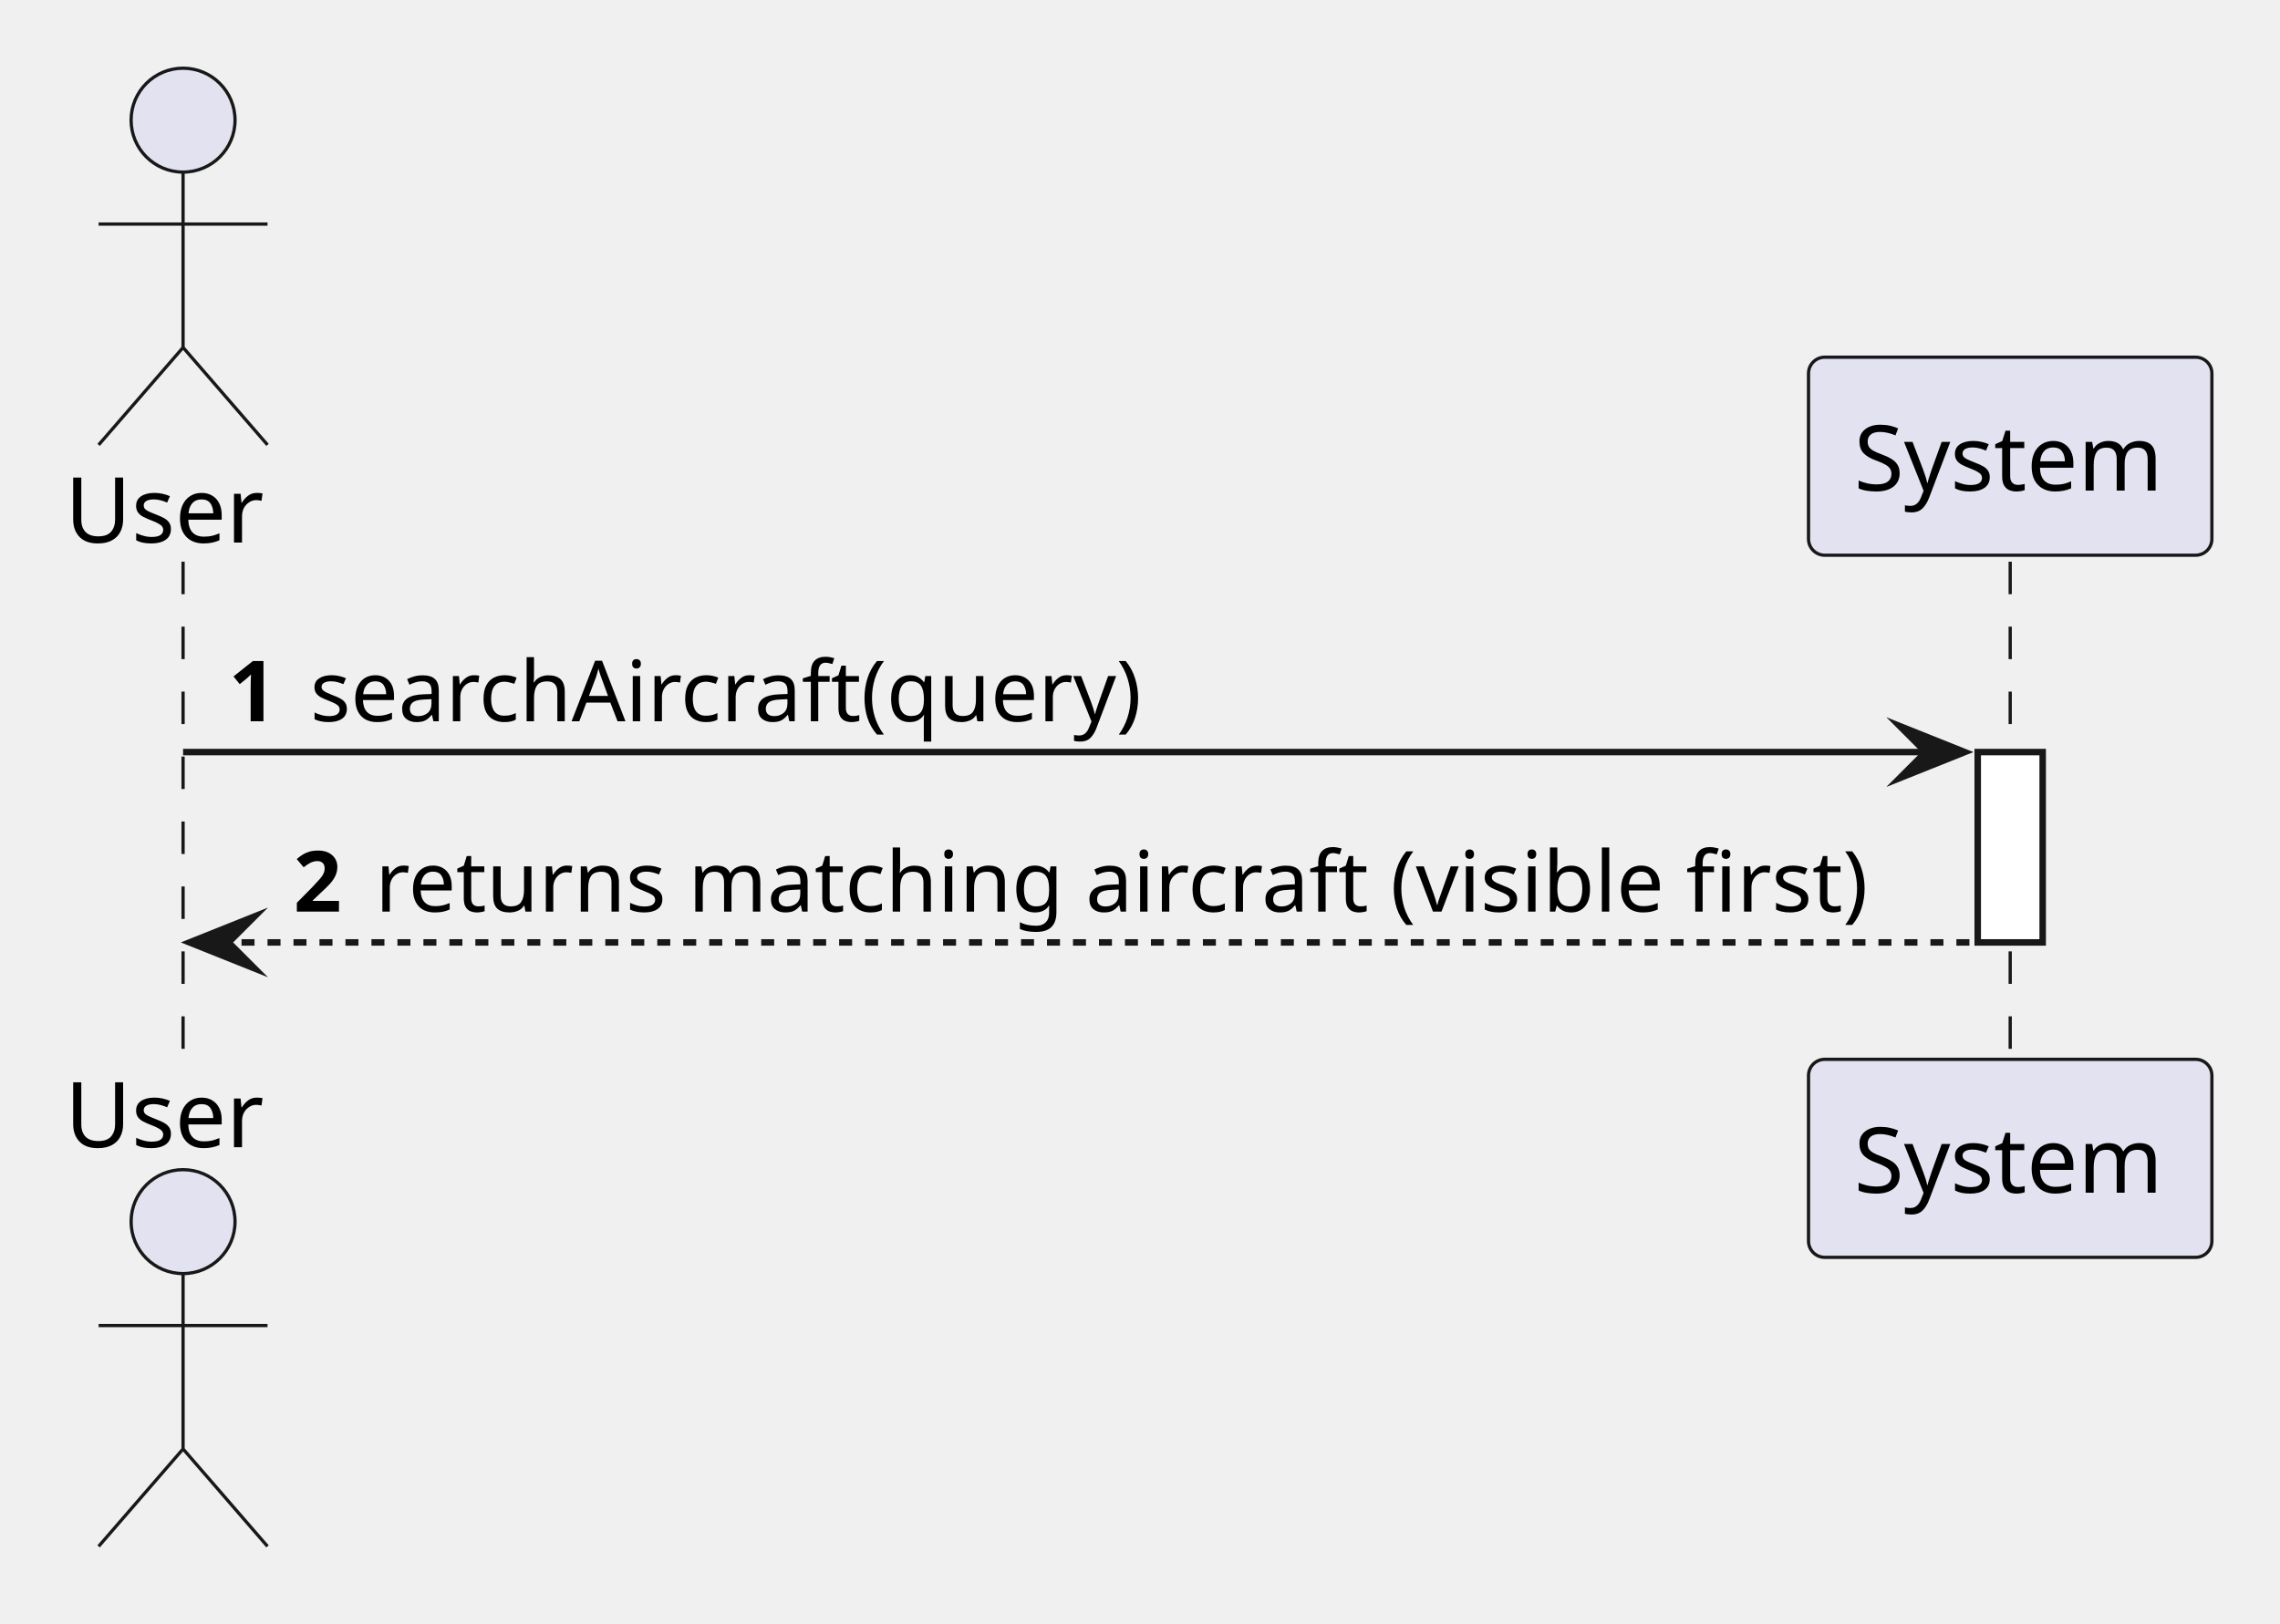
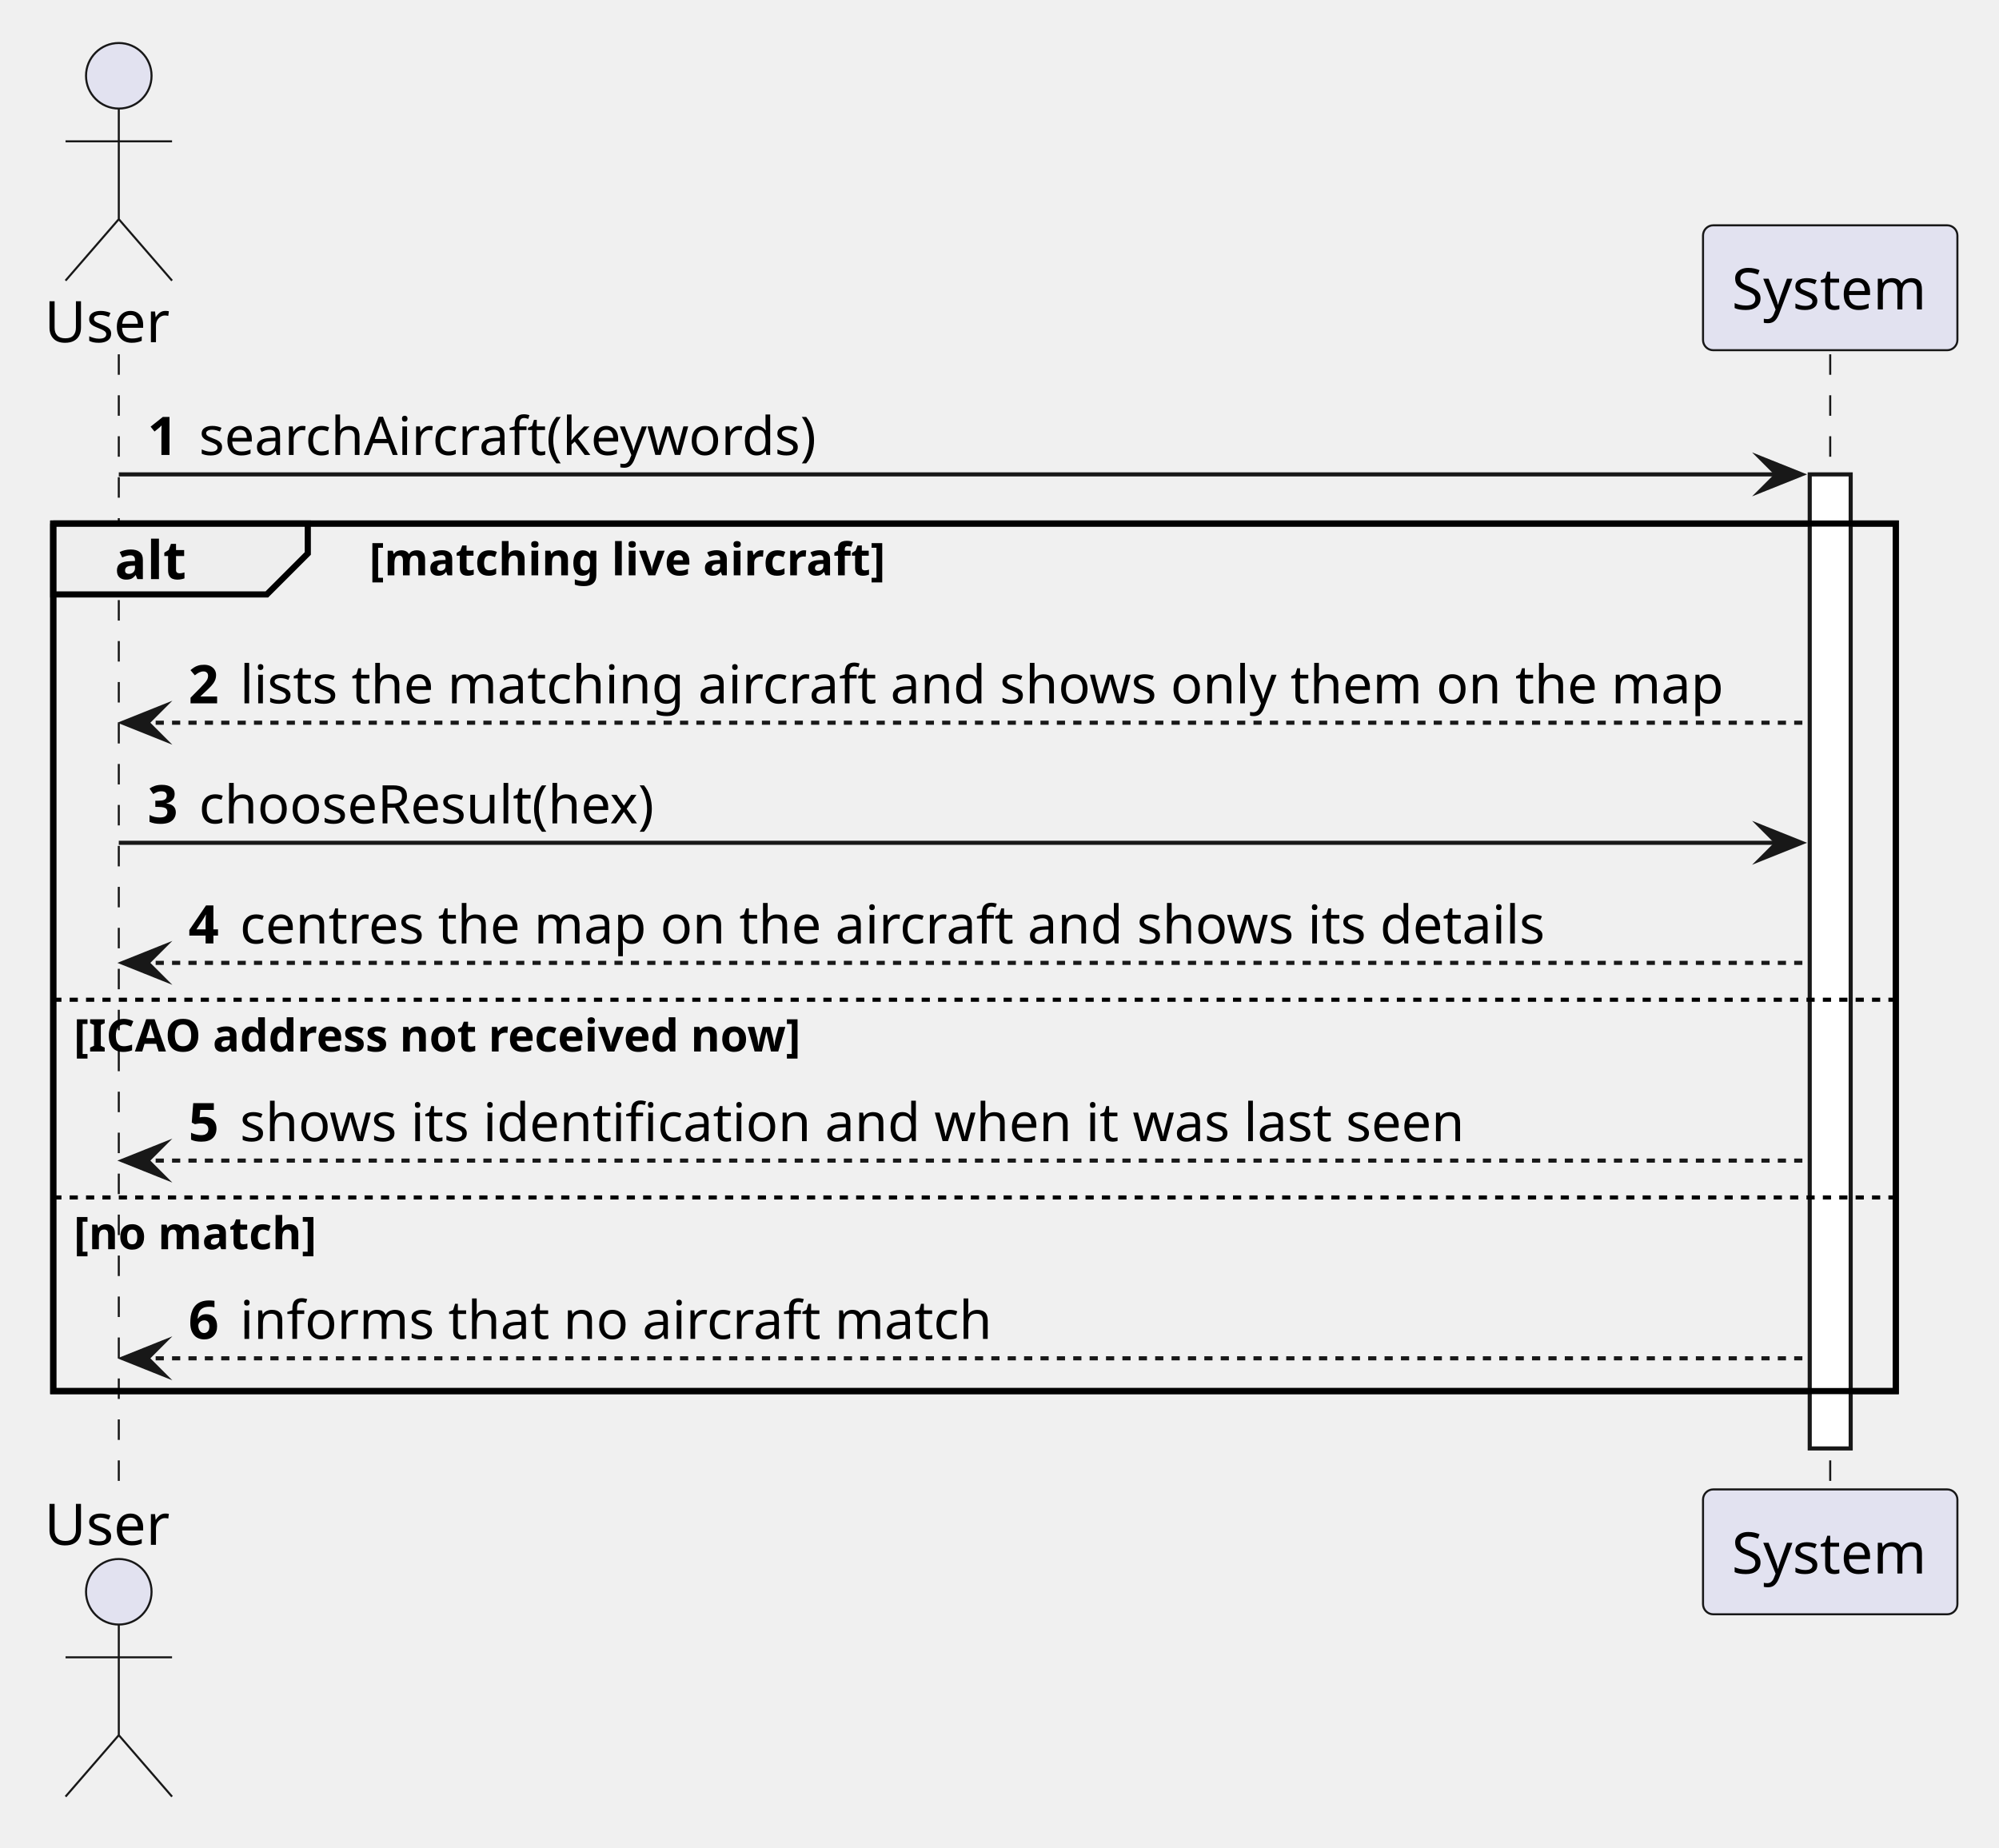
- <svg xmlns="http://www.w3.org/2000/svg" version="1.1" data-diagram-type="SEQUENCE" style="width:351px;height:250px;background:#FFFFFF;" width="351px" height="250px" viewBox="0 0 351 250" zoomAndPan="magnify" preserveAspectRatio="none" contentStyleType="text/css">
+ <svg xmlns="http://www.w3.org/2000/svg" version="1.1" data-diagram-type="SEQUENCE" style="width:488px;height:451px;background:#FFFFFF;" width="488px" height="451px" viewBox="0 0 488 451" zoomAndPan="magnify" preserveAspectRatio="none" contentStyleType="text/css">
  <defs />
  <g font-family="sans-serif" lengthAdjust="spacing">
+     <rect x="13" y="127.799" width="449.795" height="211.773" fill="none" style="stroke:#000;stroke-width:1.5;" />
    <g class="participant-lifeline" data-qualified-name="A" data-entity-uid="part1" id="part1-lifeline" data-source-line="2">
      <g>
-         <rect x="24.683" y="86.488" width="8" height="76.621" fill="#000" fill-opacity="0" />
-         <line x1="28.183" y1="86.488" x2="28.183" y2="163.109" style="stroke:#181818;stroke-width:0.5;stroke-dasharray:5,5;" />
+         <rect x="25.5" y="86.488" width="8" height="277.084" fill="#000" fill-opacity="0" />
+         <line x1="29" y1="86.488" x2="29" y2="363.572" style="stroke:#181818;stroke-width:0.5;stroke-dasharray:5,5;" />
      </g>
    </g>
    <g class="participant-lifeline" data-qualified-name="S" data-entity-uid="part2" id="part2-lifeline" data-source-line="3">
      <g>
-         <rect x="305.965" y="86.488" width="8" height="76.621" fill="#000" fill-opacity="0" />
-         <line x1="309.465" y1="86.488" x2="309.465" y2="163.109" style="stroke:#181818;stroke-width:0.5;stroke-dasharray:5,5;" />
+         <rect x="443.295" y="86.488" width="8" height="277.084" fill="#000" fill-opacity="0" />
+         <line x1="446.795" y1="86.488" x2="446.795" y2="363.572" style="stroke:#181818;stroke-width:0.5;stroke-dasharray:5,5;" />
      </g>
    </g>
    <g>
-       <rect x="304.465" y="115.799" width="10" height="29.311" fill="#FFF" style="stroke:#181818;stroke-width:1;" />
+       <rect x="441.795" y="115.799" width="10" height="237.773" fill="#FFF" style="stroke:#181818;stroke-width:1;" />
    </g>
    <g class="participant participant-head" data-qualified-name="A" data-entity-uid="part1" id="part1-head" data-source-line="2">
-       <text x="10" y="83.535" fill="#000" font-size="14" textLength="30.365">User</text>
-       <ellipse cx="28.183" cy="18.5" rx="8" ry="8" fill="#E2E2F0" style="stroke:#181818;stroke-width:0.5;" />
-       <path d="M28.183,26.5 L28.183,53.5 M15.183,34.5 L41.183,34.5 M28.183,53.5 L15.183,68.5 M28.183,53.5 L41.183,68.5" style="stroke:#181818;stroke-width:0.5;" fill="none" />
+       <text x="10.817" y="83.535" fill="#000" font-size="14" textLength="30.365">User</text>
+       <ellipse cx="29" cy="18.5" rx="8" ry="8" fill="#E2E2F0" style="stroke:#181818;stroke-width:0.5;" />
+       <path d="M29,26.5 L29,53.5 M16,34.5 L42,34.5 M29,53.5 L16,68.5 M29,53.5 L42,68.5" style="stroke:#181818;stroke-width:0.5;" fill="none" />
    </g>
    <g class="participant participant-head" data-qualified-name="S" data-entity-uid="part2" id="part2-head" data-source-line="3">
-       <rect x="278.416" y="55" width="62.098" height="30.488" fill="#E2E2F0" style="stroke:#181818;stroke-width:0.5;" rx="2.5" ry="2.5" />
-       <text x="285.416" y="75.535" fill="#000" font-size="14" textLength="48.098">System</text>
+       <rect x="415.746" y="55" width="62.098" height="30.488" fill="#E2E2F0" style="stroke:#181818;stroke-width:0.5;" rx="2.5" ry="2.5" />
+       <text x="422.746" y="75.535" fill="#000" font-size="14" textLength="48.098">System</text>
    </g>
    <g class="participant participant-tail" data-qualified-name="A" data-entity-uid="part1" id="part1-tail" data-source-line="2">
-       <text x="10" y="176.645" fill="#000" font-size="14" textLength="30.365">User</text>
-       <ellipse cx="28.183" cy="188.098" rx="8" ry="8" fill="#E2E2F0" style="stroke:#181818;stroke-width:0.5;" />
-       <path d="M28.183,196.098 L28.183,223.098 M15.183,204.098 L41.183,204.098 M28.183,223.098 L15.183,238.098 M28.183,223.098 L41.183,238.098" style="stroke:#181818;stroke-width:0.5;" fill="none" />
+       <text x="10.817" y="377.107" fill="#000" font-size="14" textLength="30.365">User</text>
+       <ellipse cx="29" cy="388.561" rx="8" ry="8" fill="#E2E2F0" style="stroke:#181818;stroke-width:0.5;" />
+       <path d="M29,396.561 L29,423.561 M16,404.561 L42,404.561 M29,423.561 L16,438.561 M29,423.561 L42,438.561" style="stroke:#181818;stroke-width:0.5;" fill="none" />
    </g>
    <g class="participant participant-tail" data-qualified-name="S" data-entity-uid="part2" id="part2-tail" data-source-line="3">
-       <rect x="278.416" y="163.109" width="62.098" height="30.488" fill="#E2E2F0" style="stroke:#181818;stroke-width:0.5;" rx="2.5" ry="2.5" />
-       <text x="285.416" y="183.645" fill="#000" font-size="14" textLength="48.098">System</text>
+       <rect x="415.746" y="363.572" width="62.098" height="30.488" fill="#E2E2F0" style="stroke:#181818;stroke-width:0.5;" rx="2.5" ry="2.5" />
+       <text x="422.746" y="384.107" fill="#000" font-size="14" textLength="48.098">System</text>
    </g>
    <g class="message" data-entity-1="part1" data-entity-2="part2" id="msg1" data-source-line="5">
-       <polygon points="292.465,111.799,302.465,115.799,292.465,119.799,296.465,115.799" fill="#181818" style="stroke:#181818;stroke-width:1;stroke-linejoin:miter;stroke-miterlimit:10;" />
-       <line x1="28.183" y1="115.799" x2="298.465" y2="115.799" style="stroke:#181818;stroke-width:1;" />
-       <text x="35.183" y="111.057" fill="#000" font-size="13" font-weight="700">1</text>
-       <text x="47.758" y="111.057" fill="#000" font-size="13" textLength="132">searchAircraft(query)</text>
+       <polygon points="429.795,111.799,439.795,115.799,429.795,119.799,433.795,115.799" fill="#181818" style="stroke:#181818;stroke-width:1;stroke-linejoin:miter;stroke-miterlimit:10;" />
+       <line x1="29" y1="115.799" x2="435.795" y2="115.799" style="stroke:#181818;stroke-width:1;" />
+       <text x="36" y="111.057" fill="#000" font-size="13" font-weight="700">1</text>
+       <text x="48.576" y="111.057" fill="#000" font-size="13" textLength="156.159">searchAircraft(keywords)</text>
    </g>
-     <g class="message" data-entity-1="part2" data-entity-2="part1" id="msg2" data-source-line="7">
-       <polygon points="39.183,141.109,29.183,145.109,39.183,149.109,35.183,145.109" fill="#181818" style="stroke:#181818;stroke-width:1;stroke-linejoin:miter;stroke-miterlimit:10;" />
-       <line x1="33.183" y1="145.109" x2="303.465" y2="145.109" style="stroke:#181818;stroke-width:1;stroke-dasharray:2,2;" />
-       <text x="45.183" y="140.367" fill="#000" font-size="13" font-weight="700">2</text>
-       <text x="57.758" y="140.367" fill="#000" font-size="13" textLength="239.707">returns matching aircraft (visible first)</text>
+     <path d="M13,127.799 L75.139,127.799 L75.139,135.109 L65.139,145.109 L13,145.109 L13,127.799" style="stroke:#000;stroke-width:1.5;" fill="#EEE" />
+     <rect x="13" y="127.799" width="449.795" height="211.773" fill="none" style="stroke:#000;stroke-width:1.5;" />
+     <text x="28" y="141.367" fill="#000" font-size="13" textLength="17.139" font-weight="700">alt</text>
+     <text x="90.139" y="140.434" fill="#000" font-size="11" textLength="129.642" font-weight="700">[matching live aircraft]</text>
+     <g class="message" data-entity-1="part2" data-entity-2="part1" id="msg2" data-source-line="8">
+       <polygon points="40,172.42,30,176.42,40,180.42,36,176.42" fill="#181818" style="stroke:#181818;stroke-width:1;stroke-linejoin:miter;stroke-miterlimit:10;" />
+       <line x1="34" y1="176.42" x2="440.795" y2="176.42" style="stroke:#181818;stroke-width:1;stroke-dasharray:2,2;" />
+       <text x="46" y="171.678" fill="#000" font-size="13" font-weight="700">2</text>
+       <text x="58.576" y="171.678" fill="#000" font-size="13" textLength="376.219">lists the matching aircraft and shows only them on the map</text>
+     </g>
+     <g class="message" data-entity-1="part1" data-entity-2="part2" id="msg3" data-source-line="9">
+       <polygon points="429.795,201.73,439.795,205.73,429.795,209.73,433.795,205.73" fill="#181818" style="stroke:#181818;stroke-width:1;stroke-linejoin:miter;stroke-miterlimit:10;" />
+       <line x1="29" y1="205.73" x2="435.795" y2="205.73" style="stroke:#181818;stroke-width:1;" />
+       <text x="36" y="200.988" fill="#000" font-size="13" font-weight="700">3</text>
+       <text x="48.576" y="200.988" fill="#000" font-size="13" textLength="115.083">chooseResult(hex)</text>
+     </g>
+     <g class="message" data-entity-1="part2" data-entity-2="part1" id="msg4" data-source-line="10">
+       <polygon points="40,231.041,30,235.041,40,239.041,36,235.041" fill="#181818" style="stroke:#181818;stroke-width:1;stroke-linejoin:miter;stroke-miterlimit:10;" />
+       <line x1="34" y1="235.041" x2="440.795" y2="235.041" style="stroke:#181818;stroke-width:1;stroke-dasharray:2,2;" />
+       <text x="46" y="230.299" fill="#000" font-size="13" font-weight="700">4</text>
+       <text x="58.576" y="230.299" fill="#000" font-size="13" textLength="331.602">centres the map on the aircraft and shows its details</text>
+     </g>
+     <line x1="13" y1="244.041" x2="462.795" y2="244.041" style="stroke:#000;stroke-width:1;stroke-dasharray:2,2;" />
+     <text x="18" y="256.676" fill="#000" font-size="11" textLength="186.253" font-weight="700">[ICAO address not received now]</text>
+     <g class="message" data-entity-1="part2" data-entity-2="part1" id="msg5" data-source-line="12">
+       <polygon points="40,279.307,30,283.307,40,287.307,36,283.307" fill="#181818" style="stroke:#181818;stroke-width:1;stroke-linejoin:miter;stroke-miterlimit:10;" />
+       <line x1="34" y1="283.307" x2="440.795" y2="283.307" style="stroke:#181818;stroke-width:1;stroke-dasharray:2,2;" />
+       <text x="46" y="278.564" fill="#000" font-size="13" font-weight="700">5</text>
+       <text x="58.576" y="278.564" fill="#000" font-size="13" textLength="311.27">shows its identification and when it was last seen</text>
+     </g>
+     <line x1="13" y1="292.307" x2="462.795" y2="292.307" style="stroke:#000;stroke-width:1;stroke-dasharray:2,2;" />
+     <text x="18" y="304.941" fill="#000" font-size="11" textLength="60.699" font-weight="700">[no match]</text>
+     <g class="message" data-entity-1="part2" data-entity-2="part1" id="msg6" data-source-line="14">
+       <polygon points="40,327.572,30,331.572,40,335.572,36,331.572" fill="#181818" style="stroke:#181818;stroke-width:1;stroke-linejoin:miter;stroke-miterlimit:10;" />
+       <line x1="34" y1="331.572" x2="440.795" y2="331.572" style="stroke:#181818;stroke-width:1;stroke-dasharray:2,2;" />
+       <text x="46" y="326.83" fill="#000" font-size="13" font-weight="700">6</text>
+       <text x="58.576" y="326.83" fill="#000" font-size="13" textLength="190.112">informs that no aircraft match</text>
    </g>
  </g>
</svg>
